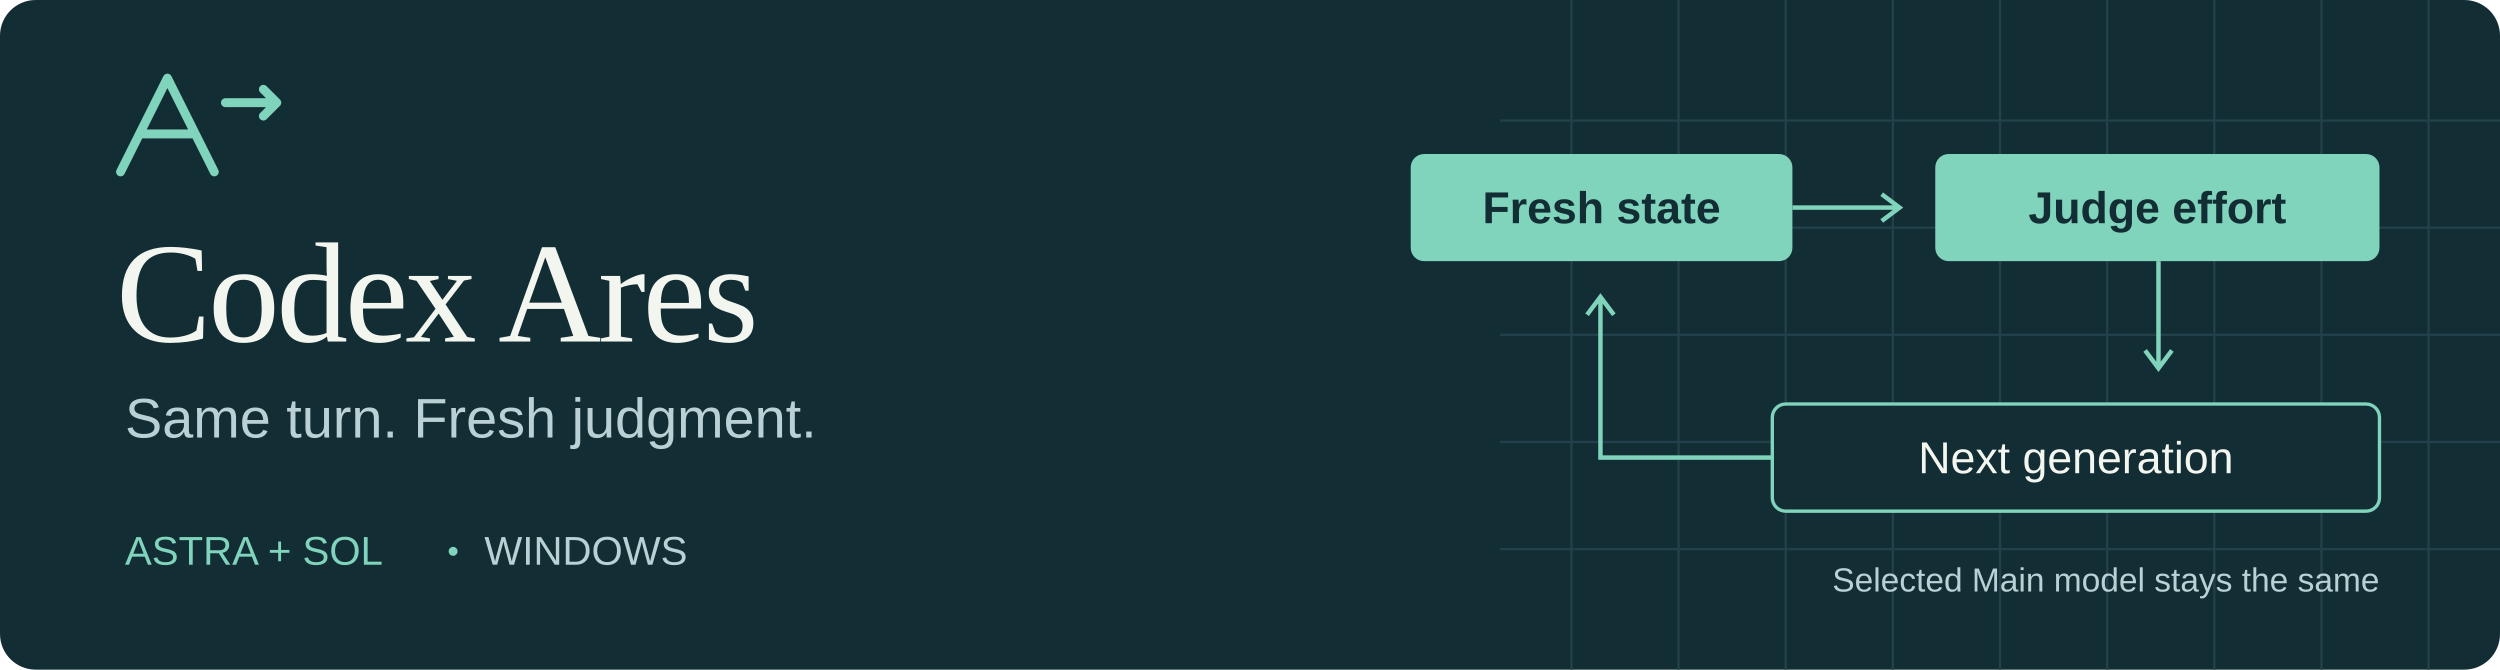
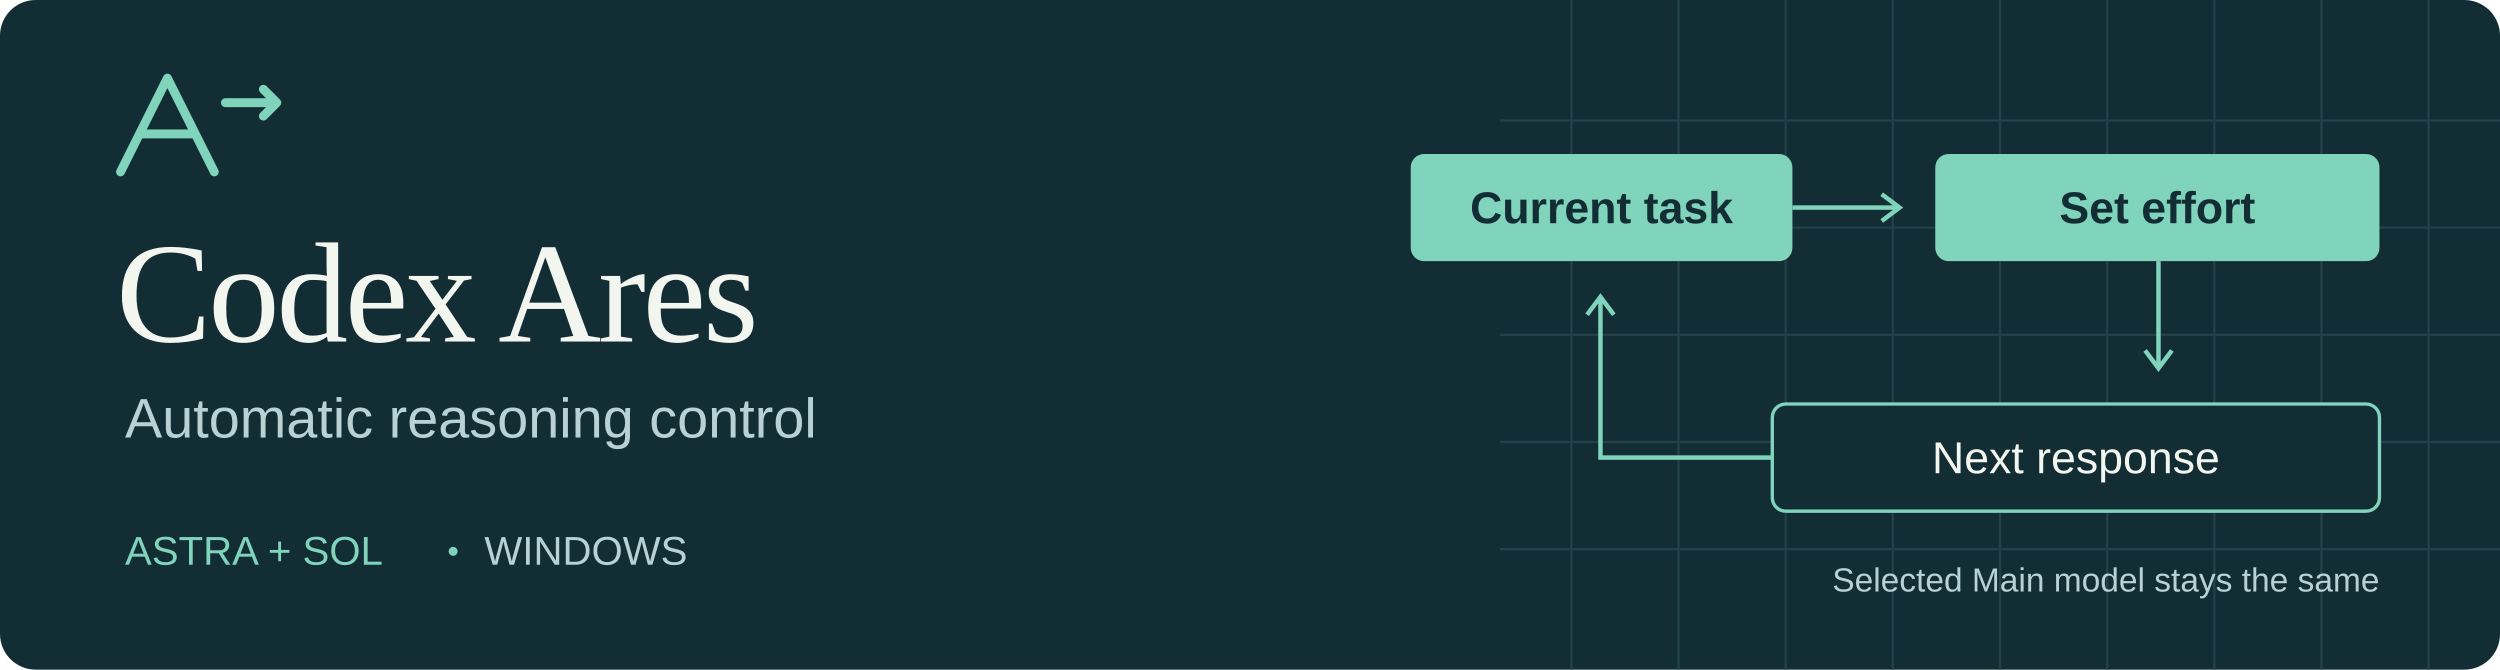
<svg xmlns="http://www.w3.org/2000/svg" width="1120" height="300" viewBox="0 0 1120 300" role="img" aria-labelledby="title desc">
  <rect width="1120" height="300" rx="16" fill="#132d35" />
  <path d="M704 0V300M752 0V300M800 0V300M848 0V300M896 0V300M944 0V300M992 0V300M1040 0V300M1088 0V300M672 54H1120M672 102H1120M672 150H1120M672 198H1120M672 246H1120" fill="none" stroke="#22414a" stroke-width="1" />
  <g fill="none" stroke="#80d4bc" stroke-width="4" stroke-linecap="round" stroke-linejoin="round">
    <path d="M54 77L75 35L96 77M63 60H87" />
    <path d="M101 46H124M118 40L124 46L118 52" />
  </g>
  <text x="52" y="153" fill="#f3f6ef" font-family="Georgia, 'Times New Roman', serif" font-size="64" letter-spacing="-1.4">Codex Ares</text>
-   <text x="56" y="196" fill="#b9d1d5" font-family="Segoe UI, Arial, sans-serif" font-size="25">Same turn. Fresh judgment.</text>
+   <text x="56" y="196" fill="#b9d1d5" font-family="Segoe UI, Arial, sans-serif" font-size="25">Automatic reasoning control</text>
  <text x="56" y="253" fill="#80d4bc" font-family="Segoe UI, Arial, sans-serif" font-size="18">ASTRA + SOL</text>
  <circle cx="203" cy="247" r="2" fill="#80d4bc" />
  <text x="217" y="253" fill="#b9d1d5" font-family="Segoe UI, Arial, sans-serif" font-size="18">WINDOWS</text>
  <g font-family="Segoe UI, Arial, sans-serif">
    <rect x="632" y="69" width="171" height="48" rx="6" fill="#80d4bc" />
-     <text x="717.5" y="100" text-anchor="middle" fill="#132d35" font-size="20" font-weight="600">Fresh state</text>
+     <text x="717.5" y="100" text-anchor="middle" fill="#132d35" font-size="20" font-weight="600">Current task</text>
    <path d="M803 93H851M843 87L851 93L843 99" fill="none" stroke="#80d4bc" stroke-width="2" />
    <rect x="867" y="69" width="199" height="48" rx="6" fill="#80d4bc" />
-     <text x="966.5" y="100" text-anchor="middle" fill="#132d35" font-size="20" font-weight="600">Judge effort</text>
+     <text x="966.5" y="100" text-anchor="middle" fill="#132d35" font-size="20" font-weight="600">Set effort</text>
    <path d="M967 117V165M961 157L967 165L973 157" fill="none" stroke="#80d4bc" stroke-width="2" />
    <rect x="794" y="181" width="272" height="48" rx="6" fill="#132d35" stroke="#80d4bc" stroke-width="1.5" />
-     <text x="930" y="212" text-anchor="middle" fill="#f3f6ef" font-size="20">Next generation</text>
+     <text x="930" y="212" text-anchor="middle" fill="#f3f6ef" font-size="20">Next response</text>
    <path d="M794 205H717V133M711 141L717 133L723 141" fill="none" stroke="#80d4bc" stroke-width="2" />
    <text x="1066" y="265" text-anchor="end" fill="#b9d1d5" font-size="15">Selected Main model stays the same</text>
  </g>
</svg>
